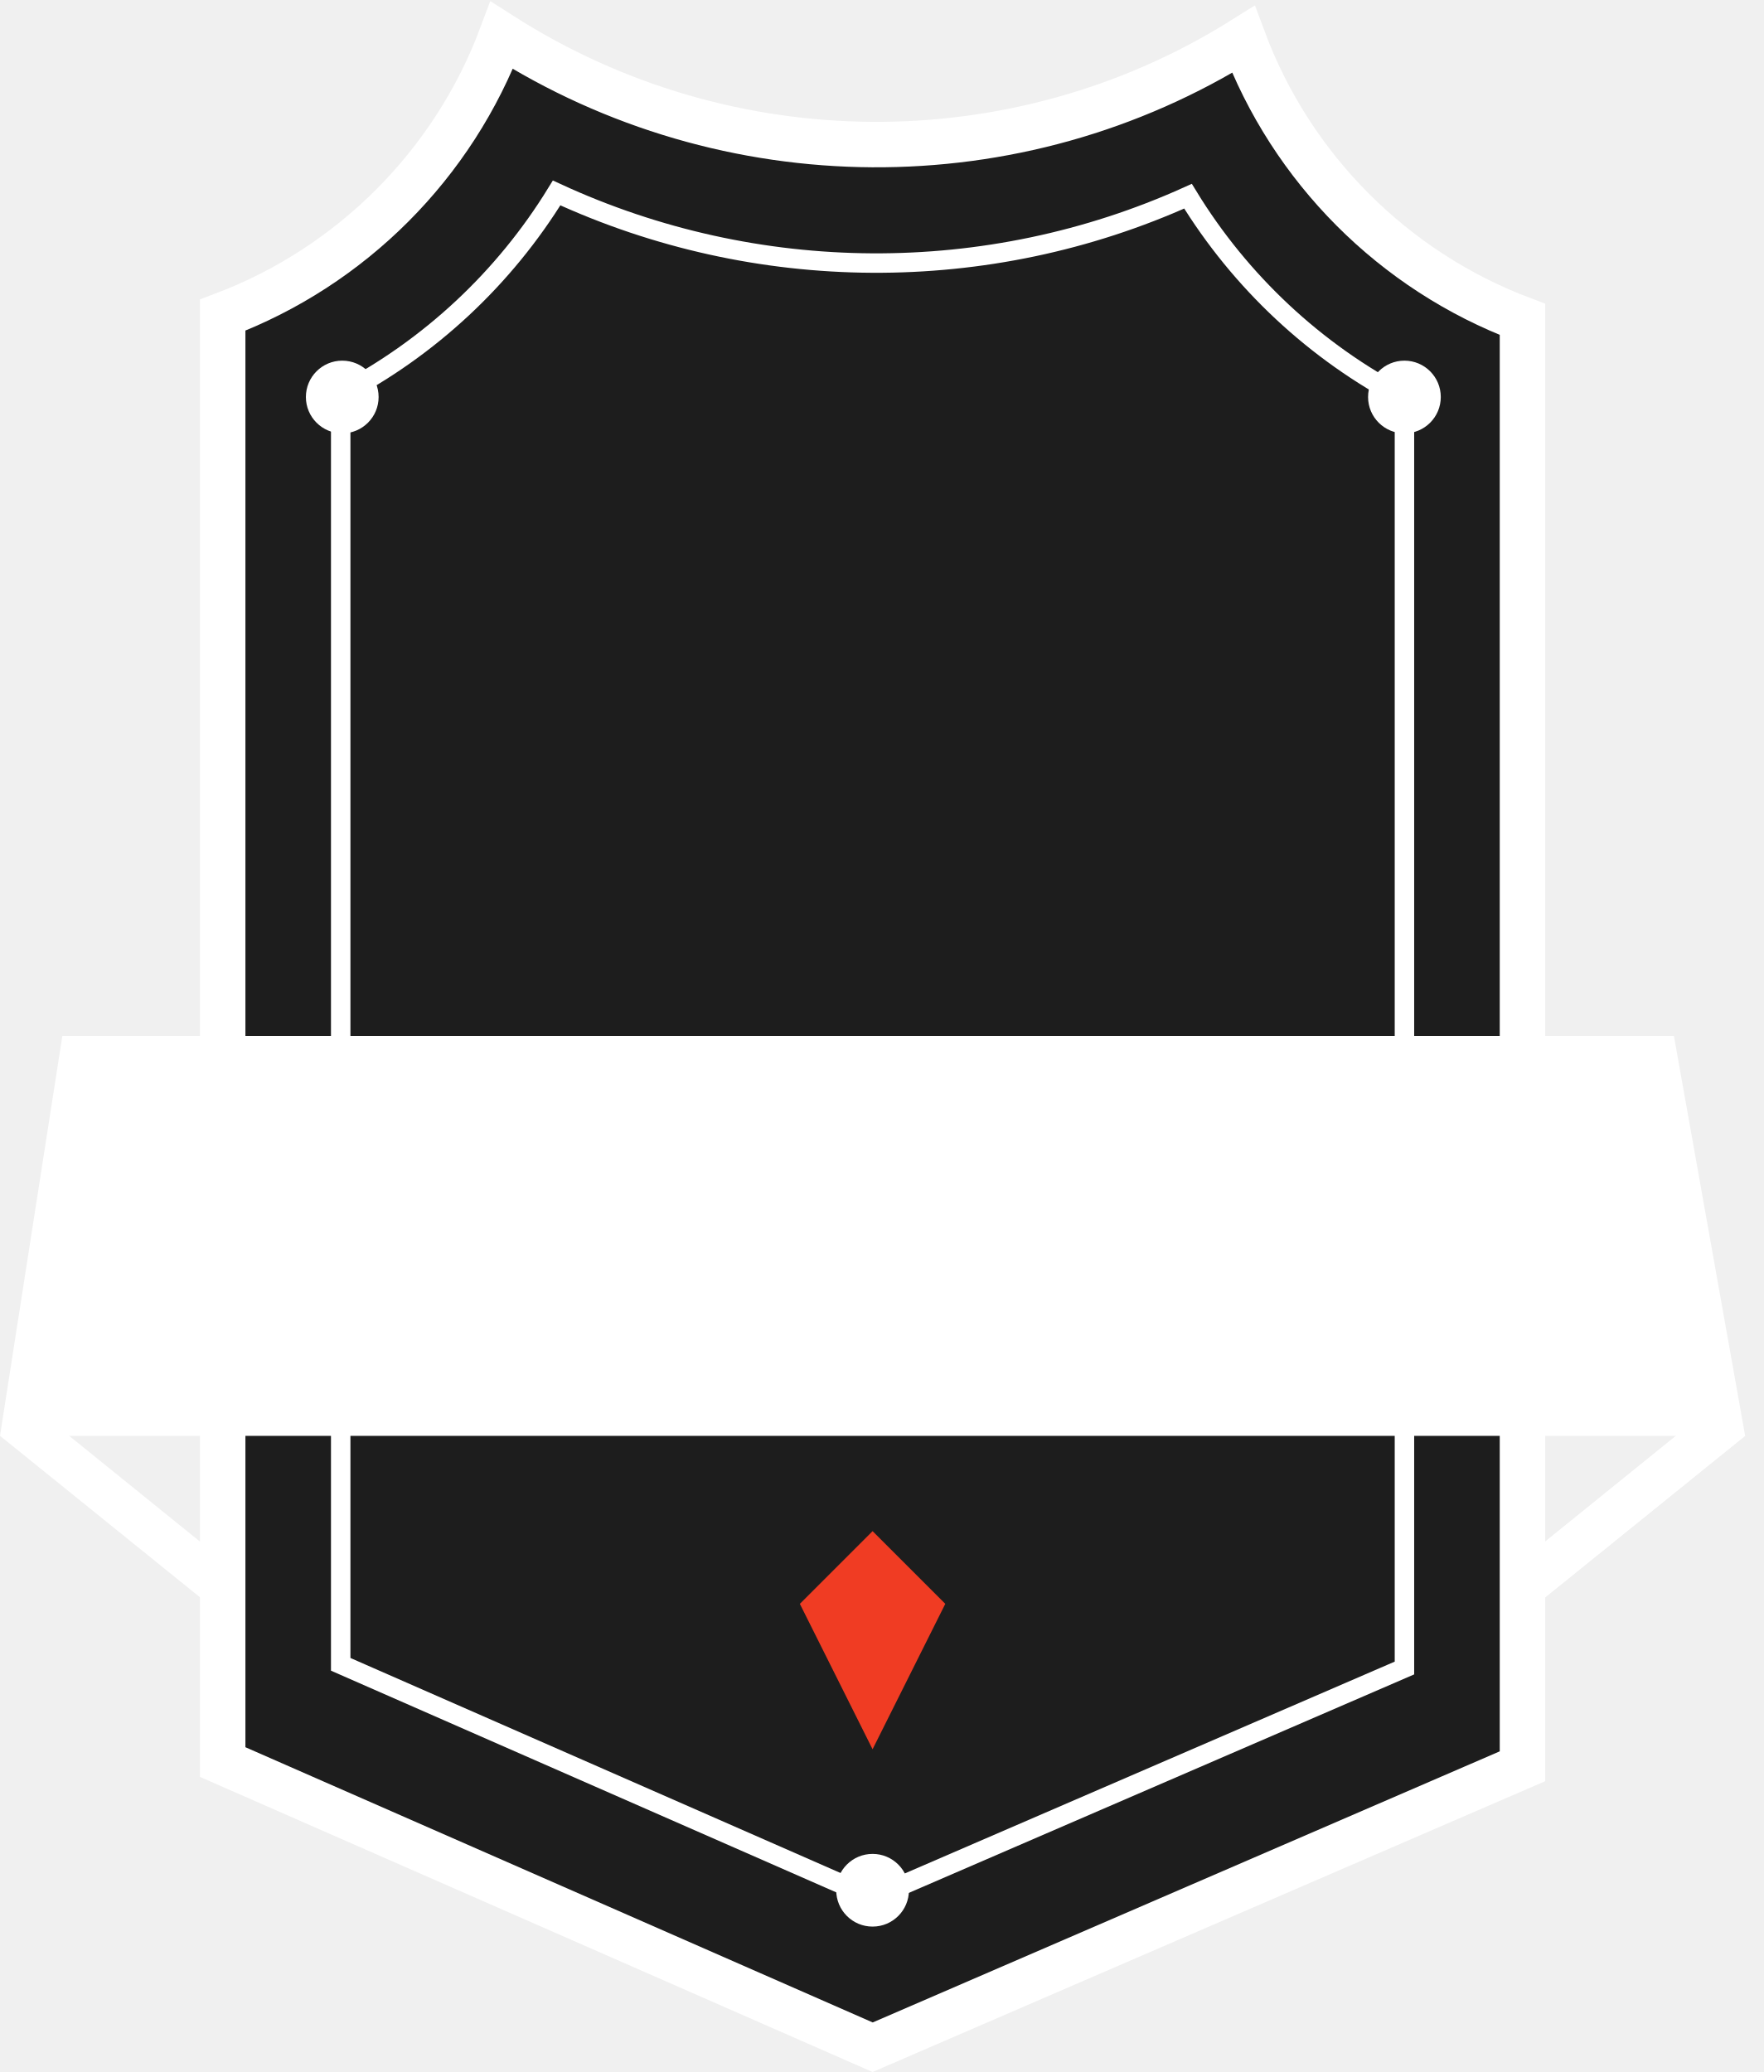
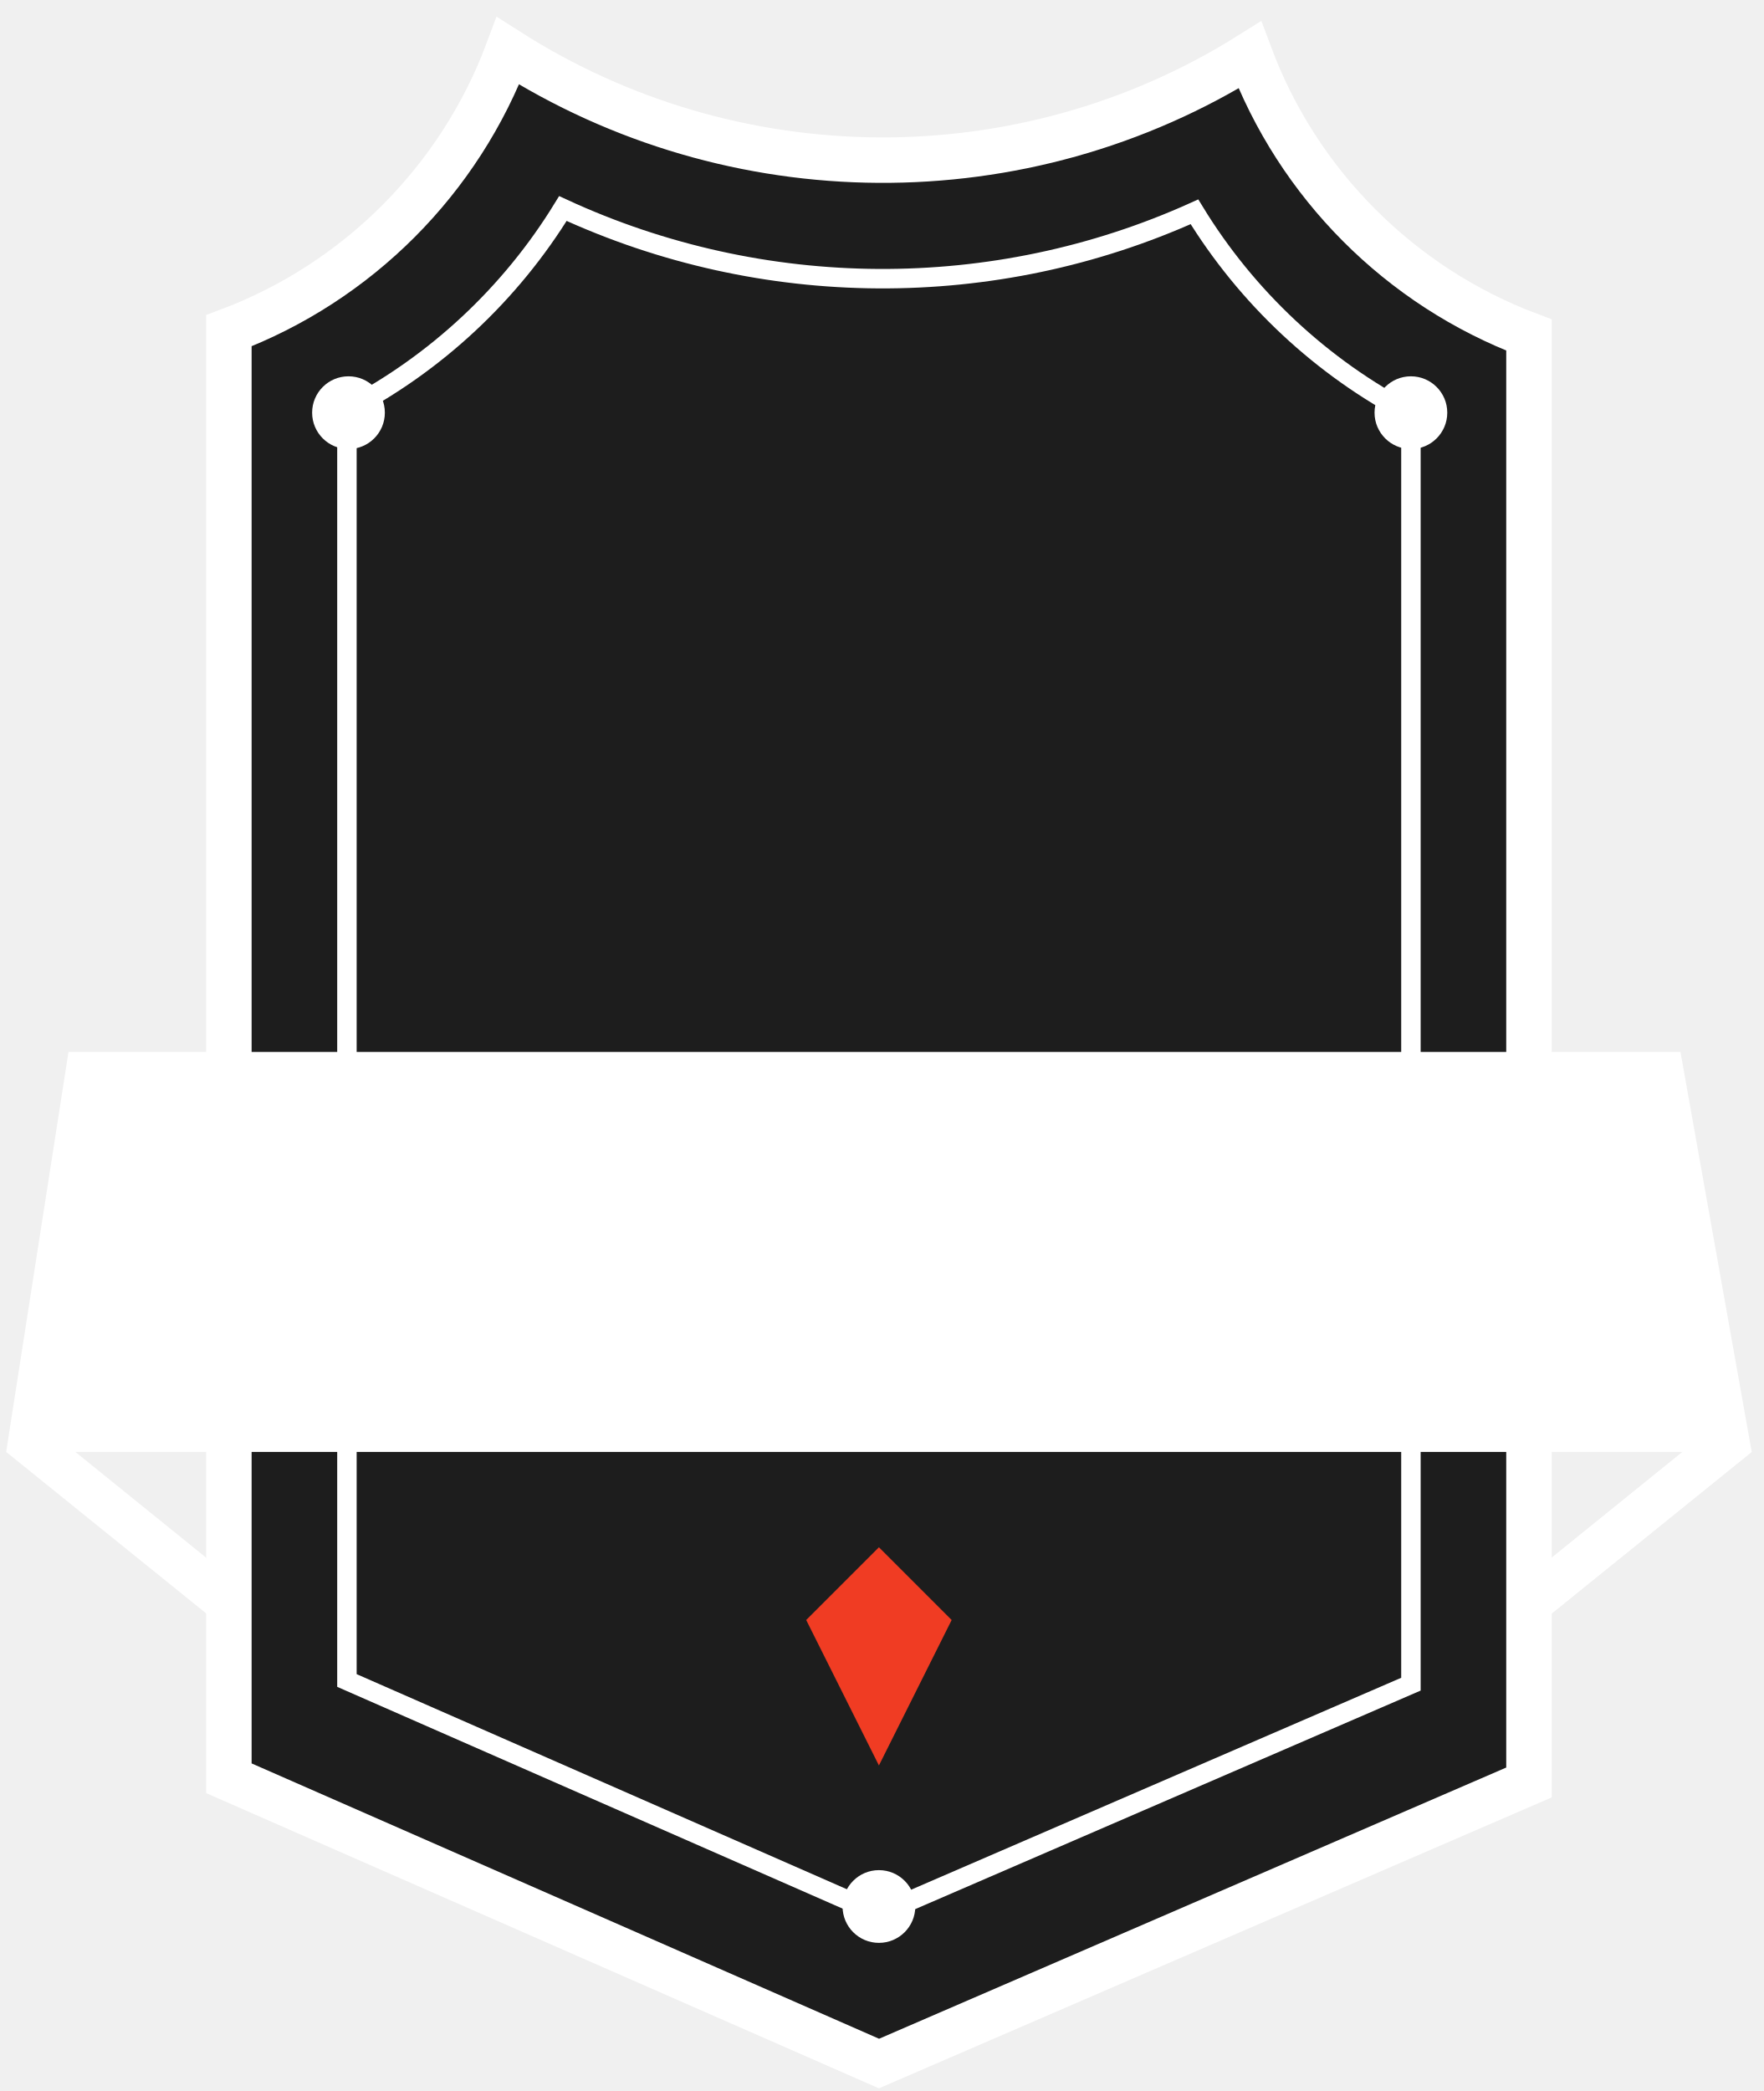
- <svg xmlns="http://www.w3.org/2000/svg" width="97" height="114" viewBox="0 0 97 114" fill="none">
-   <path d="M27.599 1.947C39.99 9.854 55.941 9.984 68.397 2.171C71.042 9.266 76.667 14.906 83.75 17.573V97.179L48.004 112.637L12.25 96.947V17.337C19.329 14.671 24.951 9.036 27.599 1.947Z" fill="#1D1D1D" stroke="white" stroke-width="2.5" />
-   <path d="M3.429 57H92.082L96 79H0L3.429 57Z" fill="white" />
-   <path d="M82.593 86.765L84.804 88.041L95.996 78.992L93.785 77.715L82.593 86.765Z" fill="white" />
-   <path d="M82.593 86.765L84.804 88.041L96 79L93.785 77.715L82.593 86.765Z" fill="white" />
-   <path d="M13.41 86.765L11.199 88.041L0.003 79L2.217 77.715L13.41 86.765Z" fill="white" />
-   <path d="M18.742 91.57V21.689C23.636 19.141 27.745 15.3 30.619 10.615C41.597 15.683 54.319 15.776 65.352 10.795C68.228 15.501 72.348 19.359 77.258 21.916V91.773L48.018 104.417L18.742 91.57Z" stroke="white" stroke-width="1.07" />
-   <path d="M44 88.243L48 84.243L52 88.243L48 96.243L44 88.243Z" fill="#F03C23" />
-   <circle cx="18.827" cy="21.843" r="2" fill="white" />
-   <circle cx="77.257" cy="21.843" r="2" fill="white" />
-   <circle cx="48" cy="104" r="2" fill="white" />
+ <svg xmlns="http://www.w3.org/2000/svg" width="97" height="115" viewBox="0 0 97 115" fill="none">
+   <path d="M27.937 2.8C40.328 10.707 56.279 10.837 68.735 3.024C71.38 10.119 77.005 15.759 84.088 18.426V98.032L48.342 113.49L12.588 97.8V18.19C19.668 15.524 25.29 9.889 27.937 2.8Z" fill="#1D1D1D" stroke="white" stroke-width="2.5" />
+   <path d="M3.767 57.853H92.42L96.338 79.853H0.338L3.767 57.853Z" fill="white" />
+   <path d="M82.931 87.618L85.142 88.894L96.334 79.845L94.123 78.568L82.931 87.618Z" fill="white" />
+   <path d="M82.931 87.618L85.142 88.894L96.338 79.853L94.123 78.568L82.931 87.618Z" fill="white" />
+   <path d="M13.748 87.618L11.537 88.894L0.341 79.853L2.556 78.568L13.748 87.618Z" fill="white" />
+   <path d="M19.08 92.423V22.541C23.974 19.994 28.083 16.153 30.957 11.468C41.935 16.536 54.657 16.629 65.691 11.648C68.566 16.354 72.686 20.212 77.596 22.769V92.626L48.356 105.27L19.08 92.423Z" stroke="white" stroke-width="1.07" />
+   <path d="M44.338 89.096L48.338 85.096L52.338 89.096L48.338 97.096L44.338 89.096Z" fill="#F03C23" />
+   <circle cx="19.166" cy="22.696" r="2" fill="white" />
+   <circle cx="77.595" cy="22.696" r="2" fill="white" />
+   <circle cx="48.338" cy="104.853" r="2" fill="white" />
</svg>
